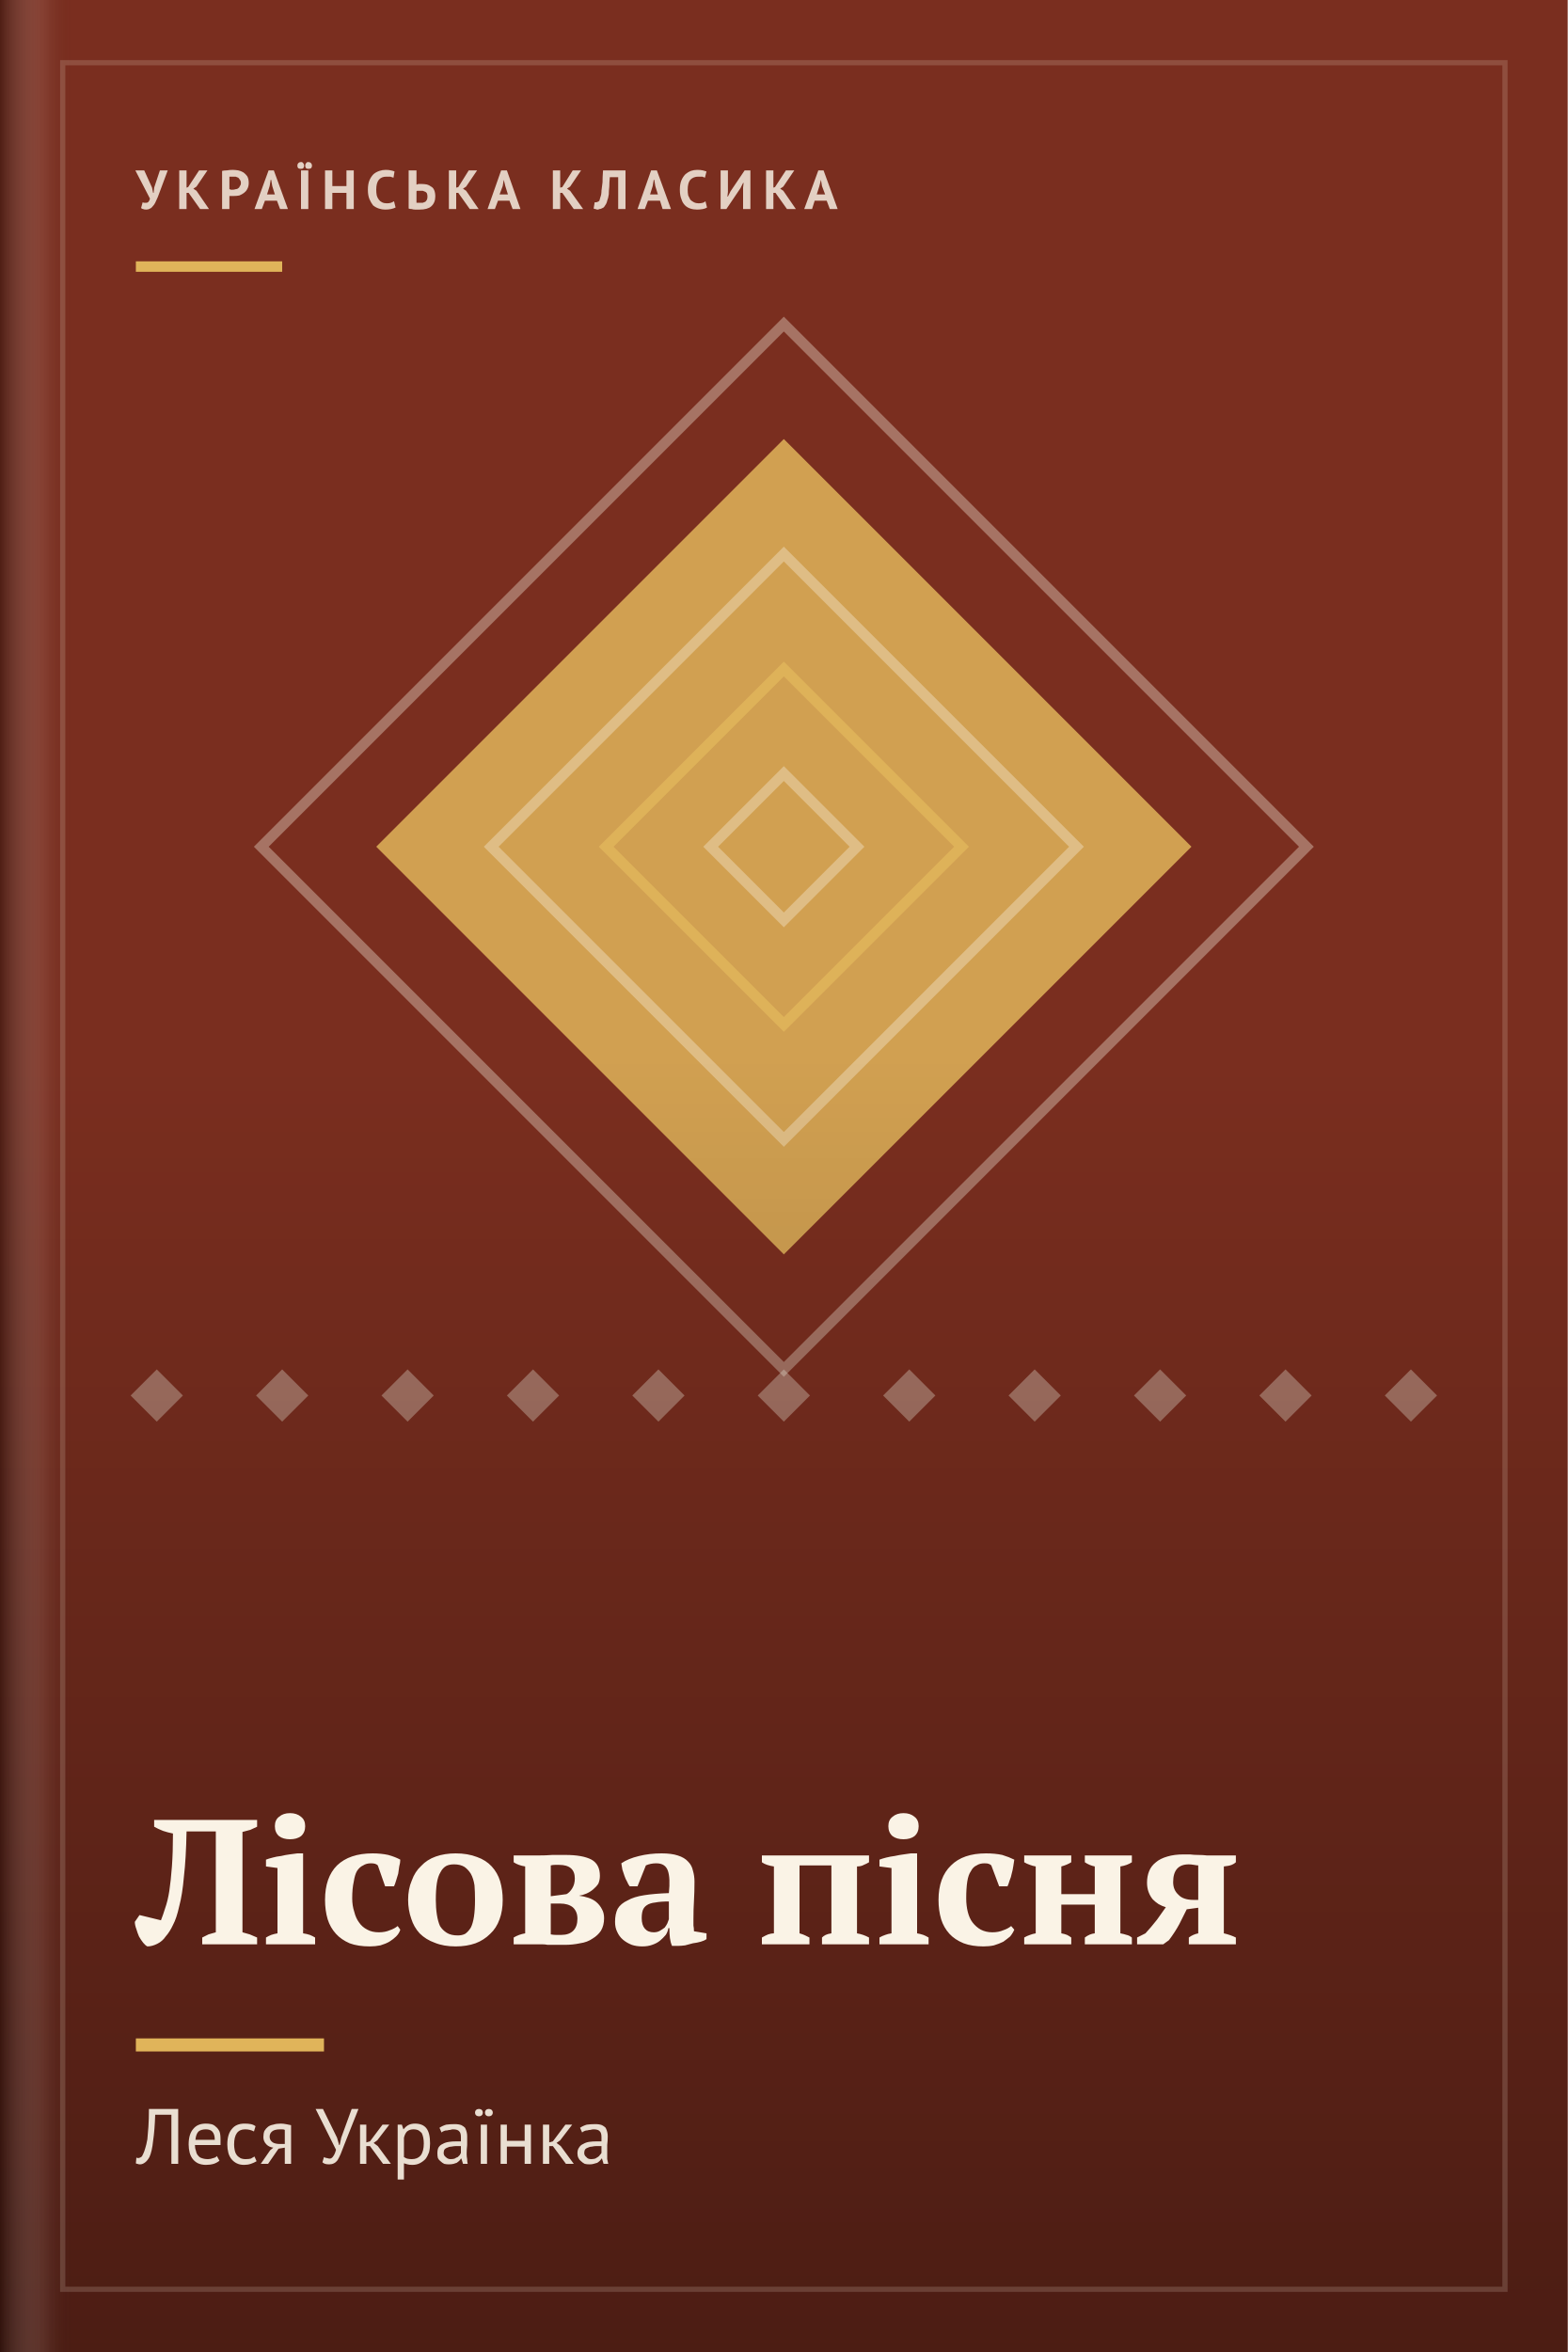
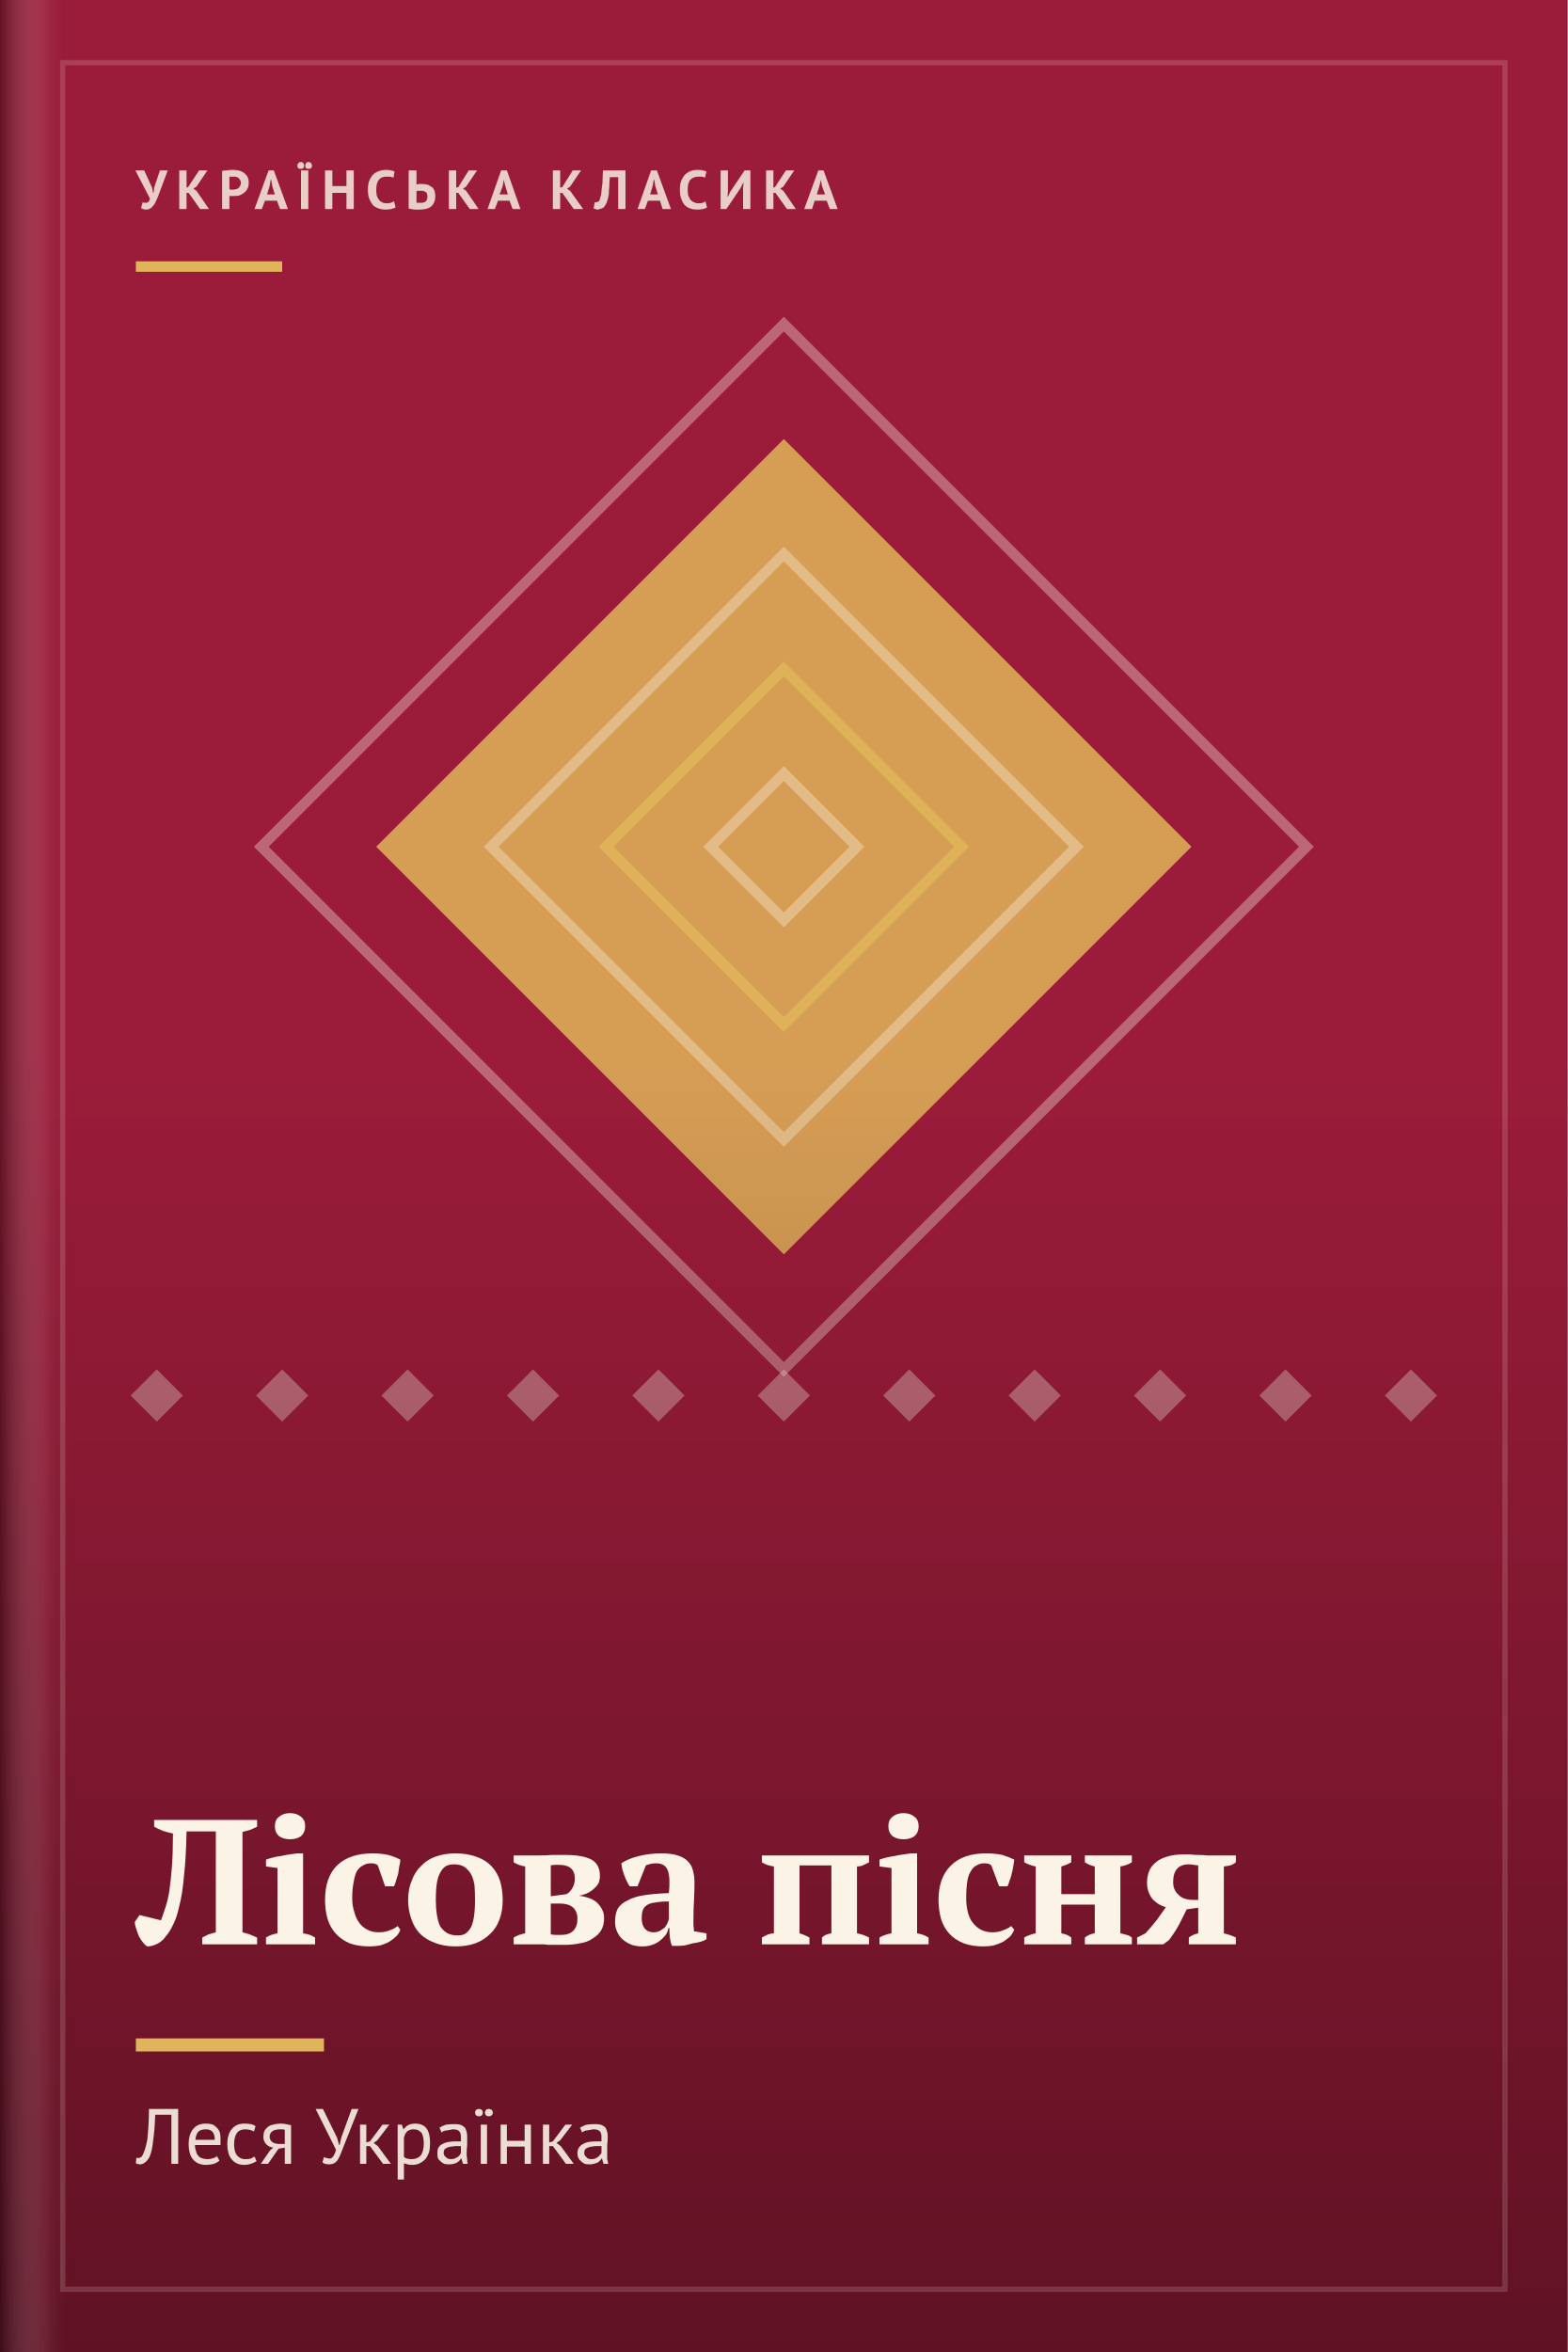
<svg xmlns="http://www.w3.org/2000/svg" viewBox="0 0 300 450" role="img" aria-label="Лісова пісня — Леся Українка">
  <defs>
    <linearGradient id="shade-classic-2" x1="0" y1="0" x2="0" y2="1">
      <stop offset=".45" stop-color="#000" stop-opacity="0" />
      <stop offset="1" stop-color="#000" stop-opacity=".38" />
    </linearGradient>
    <linearGradient id="spine-classic-2" x1="0" y1="0" x2="1" y2="0">
      <stop offset="0" stop-color="#000" stop-opacity=".35" />
      <stop offset=".6" stop-color="#fff" stop-opacity=".08" />
      <stop offset="1" stop-color="#000" stop-opacity="0" />
    </linearGradient>
  </defs>
-   <rect width="300" height="450" fill="#7a2e1f" />
+   <rect width="300" height="450" fill="#9b1c3a" />
  <path d="M150 62L250 162L150 262L50 162Z" fill="none" stroke="#faf3e6" stroke-opacity="0.35" stroke-width="2" />
  <path d="M150 84L228 162L150 240L72 162Z" fill="#e0b45a" fill-opacity=".85" />
  <path d="M150 106L206 162L150 218L94 162Z" fill="none" stroke="#faf3e6" stroke-opacity="0.35" stroke-width="2" />
  <path d="M150 128L184 162L150 196L116 162Z" fill="none" stroke="#e0b45a" stroke-opacity="0.9" stroke-width="2" />
  <path d="M150 148L164 162L150 176L136 162Z" fill="none" stroke="#faf3e6" stroke-opacity="0.35" stroke-width="2" />
  <path d="M30 262l5 5l-5 5l-5 -5Z" fill="#faf3e6" fill-opacity=".35" />
  <path d="M54 262l5 5l-5 5l-5 -5Z" fill="#faf3e6" fill-opacity=".35" />
  <path d="M78 262l5 5l-5 5l-5 -5Z" fill="#faf3e6" fill-opacity=".35" />
  <path d="M102 262l5 5l-5 5l-5 -5Z" fill="#faf3e6" fill-opacity=".35" />
  <path d="M126 262l5 5l-5 5l-5 -5Z" fill="#faf3e6" fill-opacity=".35" />
  <path d="M150 262l5 5l-5 5l-5 -5Z" fill="#faf3e6" fill-opacity=".35" />
  <path d="M174 262l5 5l-5 5l-5 -5Z" fill="#faf3e6" fill-opacity=".35" />
  <path d="M198 262l5 5l-5 5l-5 -5Z" fill="#faf3e6" fill-opacity=".35" />
  <path d="M222 262l5 5l-5 5l-5 -5Z" fill="#faf3e6" fill-opacity=".35" />
  <path d="M246 262l5 5l-5 5l-5 -5Z" fill="#faf3e6" fill-opacity=".35" />
  <path d="M270 262l5 5l-5 5l-5 -5Z" fill="#faf3e6" fill-opacity=".35" />
  <rect width="300" height="450" fill="url(#shade-classic-2)" />
  <rect width="14" height="450" fill="url(#spine-classic-2)" />
  <rect x="12" y="12" width="276" height="426" fill="none" stroke="#faf3e6" stroke-opacity=".16" />
  <path fill="#faf3e6" fill-opacity=".82" d="M27.6 32.6L29.1 35.9L29.3 36.9L29.4 36.9L29.5 35.9L30.6 32.6L32.1 32.6L30.2 37.7Q29.9 38.3 29.7 38.8Q29.5 39.2 29.2 39.5Q29.0 39.8 28.7 39.9Q28.4 40.1 28.0 40.1L28.0 40.1Q27.6 40.1 27.4 40.0Q27.2 40.0 27.0 39.8L27.0 39.8L27.3 38.7Q27.5 38.8 27.6 38.8Q27.8 38.8 28.0 38.8L28.0 38.8Q28.5 38.8 28.7 38.0L28.7 38.0L25.9 32.6L27.6 32.6ZM38.3 40L36.1 36.9L35.7 36.9L35.7 40L34.3 40L34.3 32.6L35.7 32.6L35.7 35.9L36.0 35.8L38.1 32.6L39.7 32.6L37.6 35.7L37.0 36.1L37.6 36.5L40.0 40L38.3 40ZM42.5 40L42.5 32.7Q42.9 32.6 43.4 32.6Q44.0 32.5 44.5 32.5L44.5 32.5Q45.0 32.5 45.6 32.6Q46.1 32.7 46.6 33.0Q47.0 33.3 47.3 33.7Q47.6 34.2 47.6 35.0L47.6 35.0Q47.6 35.7 47.3 36.2Q47.1 36.6 46.7 36.9Q46.3 37.2 45.8 37.4Q45.3 37.5 44.7 37.5L44.7 37.5Q44.7 37.5 44.6 37.5Q44.4 37.5 44.3 37.5Q44.2 37.5 44.1 37.5Q44.0 37.5 43.9 37.5L43.9 37.5L43.9 40L42.5 40ZM44.6 33.8L44.6 33.8Q44.4 33.8 44.2 33.8Q44.0 33.8 43.9 33.8L43.9 33.8L43.9 36.2Q43.9 36.2 44.0 36.2Q44.1 36.3 44.2 36.3Q44.3 36.3 44.4 36.3Q44.5 36.3 44.5 36.3L44.5 36.3Q44.8 36.3 45.1 36.2Q45.4 36.2 45.6 36.0Q45.8 35.9 45.9 35.6Q46.1 35.4 46.1 35.0L46.1 35.0Q46.1 34.6 45.9 34.4Q45.8 34.2 45.6 34.0Q45.4 33.9 45.1 33.8Q44.9 33.8 44.6 33.8ZM53.6 40L53.0 38.4L50.7 38.4L50.1 40L48.7 40L51.4 32.6L52.4 32.6L55.1 40L53.6 40ZM51.6 35.6L51.1 37.2L52.6 37.2L52.1 35.6L51.9 34.4L51.8 34.4L51.6 35.6ZM56.9 31.7L56.9 31.7Q56.9 31.4 57.1 31.2Q57.3 31.0 57.6 31.0L57.6 31.0Q57.9 31.0 58.0 31.2Q58.2 31.4 58.2 31.7L58.2 31.7Q58.2 32.0 58.0 32.2Q57.9 32.3 57.6 32.3L57.6 32.3Q57.3 32.3 57.1 32.2Q56.9 32.0 56.9 31.7ZM58.4 31.7L58.4 31.7Q58.4 31.4 58.6 31.2Q58.7 31.0 59.0 31.0L59.0 31.0Q59.3 31.0 59.5 31.2Q59.7 31.4 59.7 31.7L59.7 31.7Q59.7 32.0 59.5 32.2Q59.3 32.3 59.0 32.3L59.0 32.3Q58.7 32.3 58.6 32.2Q58.4 32.0 58.4 31.7ZM57.6 40L57.6 32.6L59.0 32.6L59.0 40L57.6 40ZM66.3 40L66.3 36.9L63.6 36.9L63.6 40L62.2 40L62.2 32.6L63.6 32.6L63.6 35.6L66.3 35.6L66.3 32.6L67.7 32.6L67.7 40L66.3 40ZM75.4 38.5L75.7 39.7Q75.3 39.9 74.8 40.0Q74.3 40.1 73.7 40.1L73.7 40.1Q73.1 40.1 72.5 39.9Q71.9 39.7 71.4 39.3Q71.0 38.8 70.7 38.1Q70.4 37.4 70.4 36.3L70.4 36.3Q70.4 35.2 70.7 34.5Q71.0 33.8 71.5 33.3Q72.0 32.9 72.6 32.7Q73.2 32.5 73.8 32.5L73.8 32.5Q74.4 32.5 74.8 32.6Q75.3 32.7 75.5 32.8L75.5 32.8L75.3 34.0Q75.0 33.9 74.7 33.8Q74.4 33.8 73.9 33.8L73.9 33.8Q73.0 33.8 72.5 34.4Q72.0 35.0 72.0 36.3L72.0 36.3Q72.0 36.9 72.1 37.4Q72.2 37.8 72.5 38.2Q72.7 38.5 73.1 38.7Q73.5 38.9 74.0 38.9L74.0 38.9Q74.5 38.9 74.8 38.8Q75.1 38.7 75.4 38.5L75.4 38.5ZM78.2 39.9L78.2 32.6L79.7 32.6L79.7 35.3Q79.7 35.3 79.8 35.3Q80.0 35.2 80.1 35.2Q80.2 35.2 80.4 35.2Q80.5 35.2 80.7 35.2L80.7 35.2Q81.2 35.2 81.7 35.3Q82.1 35.4 82.5 35.7Q82.9 35.9 83.1 36.4Q83.3 36.9 83.3 37.6L83.3 37.6Q83.3 38.8 82.5 39.5Q81.8 40.1 80.3 40.1L80.3 40.1Q80.2 40.1 79.9 40.1Q79.7 40.1 79.4 40.1Q79.1 40.1 78.8 40.0Q78.5 40.0 78.2 39.9L78.2 39.9ZM80.4 38.8L80.4 38.8Q80.7 38.8 80.9 38.8Q81.2 38.7 81.4 38.6Q81.6 38.4 81.7 38.2Q81.8 38.0 81.8 37.6L81.8 37.6Q81.8 37.3 81.7 37.0Q81.6 36.8 81.4 36.7Q81.2 36.6 80.9 36.5Q80.7 36.5 80.4 36.5L80.4 36.5Q80.3 36.5 80.2 36.5Q80.1 36.5 80.0 36.5Q79.9 36.5 79.8 36.5Q79.7 36.6 79.7 36.6L79.7 36.6L79.7 38.8Q79.8 38.8 80.0 38.8Q80.2 38.8 80.4 38.8ZM89.9 40L87.7 36.9L87.3 36.9L87.3 40L85.9 40L85.9 32.6L87.3 32.6L87.3 35.9L87.7 35.8L89.7 32.6L91.3 32.6L89.2 35.7L88.6 36.1L89.2 36.5L91.6 40L89.9 40ZM98.1 40L97.5 38.4L95.3 38.4L94.7 40L93.3 40L95.9 32.6L97.0 32.6L99.6 40L98.1 40ZM96.2 35.6L95.6 37.2L97.2 37.2L96.7 35.6L96.4 34.4L96.4 34.4L96.2 35.6ZM109.8 40L107.6 36.9L107.2 36.9L107.2 40L105.8 40L105.8 32.6L107.2 32.6L107.2 35.9L107.6 35.8L109.6 32.6L111.2 32.6L109.1 35.7L108.5 36.1L109.1 36.5L111.6 40L109.8 40ZM118.3 40L118.3 33.9L116.7 33.9Q116.6 34.9 116.6 35.7Q116.5 36.6 116.5 37.2Q116.4 37.9 116.2 38.4Q116.1 38.9 115.8 39.3L115.8 39.3Q115.7 39.5 115.5 39.7Q115.3 39.8 115.1 39.9Q114.9 40 114.7 40.0Q114.5 40.1 114.4 40.1L114.4 40.1Q114.1 40.1 114.0 40.0Q113.8 40 113.6 39.9L113.6 39.9L113.8 38.7Q113.9 38.7 113.9 38.7Q114.0 38.7 114.1 38.7L114.1 38.7Q114.2 38.7 114.4 38.6Q114.5 38.6 114.7 38.4L114.7 38.4Q114.8 38.1 114.9 37.7Q115.1 37.2 115.1 36.5Q115.2 35.9 115.3 34.9Q115.3 33.9 115.4 32.6L115.4 32.6L119.7 32.6L119.7 40L118.3 40ZM126.8 40L126.3 38.4L124.0 38.4L123.4 40L122.0 40L124.6 32.6L125.7 32.6L128.4 40L126.8 40ZM124.9 35.6L124.4 37.2L125.9 37.2L125.4 35.6L125.2 34.4L125.1 34.4L124.9 35.6ZM135.0 38.5L135.3 39.7Q135.0 39.9 134.5 40.0Q133.9 40.1 133.4 40.1L133.4 40.1Q132.7 40.1 132.1 39.9Q131.5 39.7 131.1 39.3Q130.6 38.8 130.4 38.1Q130.1 37.4 130.1 36.3L130.1 36.3Q130.1 35.2 130.4 34.5Q130.7 33.8 131.2 33.3Q131.7 32.9 132.2 32.7Q132.8 32.5 133.4 32.5L133.4 32.5Q134.1 32.5 134.5 32.6Q134.9 32.7 135.2 32.8L135.2 32.8L134.9 34.0Q134.7 33.9 134.4 33.8Q134.0 33.8 133.6 33.8L133.6 33.8Q132.7 33.8 132.1 34.4Q131.6 35.0 131.6 36.3L131.6 36.3Q131.6 36.9 131.7 37.4Q131.9 37.8 132.1 38.2Q132.4 38.5 132.8 38.7Q133.2 38.9 133.7 38.9L133.7 38.9Q134.1 38.9 134.5 38.8Q134.8 38.7 135.0 38.5L135.0 38.5ZM142.2 40L142.2 35.9L142.3 35.0L142.2 35.0L141.7 36.0L139.0 40L137.9 40L137.9 32.6L139.3 32.6L139.3 36.7L139.2 37.6L139.3 37.6L139.8 36.6L142.5 32.6L143.6 32.6L143.6 40L142.2 40ZM150.6 40L148.4 36.9L148.0 36.9L148.0 40L146.6 40L146.6 32.6L148.0 32.6L148.0 35.9L148.3 35.8L150.4 32.6L152.0 32.6L149.9 35.7L149.3 36.1L149.9 36.5L152.3 40L150.6 40ZM158.8 40L158.2 38.4L155.9 38.4L155.4 40L153.9 40L156.6 32.6L157.6 32.6L160.3 40L158.8 40ZM156.8 35.6L156.3 37.2L157.9 37.2L157.3 35.6L157.1 34.4L157.1 34.4L156.8 35.6Z" />
  <rect x="26" y="50" width="28" height="2" fill="#e0b45a" />
  <path fill="#faf3e6" d="M33.1 350.8L33.1 350.8Q32.1 350.6 31.2 350.3Q30.2 349.9 29.5 349.5L29.5 349.5L29.5 348.2L49.2 348.2L49.2 349.5Q48.6 349.8 47.9 350.1Q47.2 350.3 46.4 350.5L46.4 350.5L46.4 369.7Q47.1 369.9 47.8 370.1Q48.5 370.4 49.2 370.7L49.2 370.7L49.2 372L38.7 372L38.7 370.7Q39.3 370.4 39.9 370.1Q40.6 369.9 41.3 369.7L41.3 369.7L41.3 350.4L35.7 350.4Q35.6 355.6 35.2 359.0Q34.9 362.5 34.3 364.7Q33.8 367.0 33.1 368.3Q32.5 369.6 31.7 370.5L31.7 370.5Q31.1 371.4 30.1 371.9Q29.1 372.4 28.2 372.4L28.2 372.4Q27.8 372.2 27.4 371.7Q27.0 371.2 26.6 370.5Q26.3 369.8 26.1 369.1Q25.8 368.3 25.8 367.7L25.8 367.7L26.7 366.4L30.8 367.4Q31.2 366.4 31.6 365.1Q32.1 363.7 32.4 361.8Q32.7 359.8 32.9 357.1Q33.1 354.4 33.1 350.8ZM60.3 370.7L60.3 372L50.9 372L50.9 370.7Q51.4 370.4 51.9 370.2Q52.5 370.0 53.1 369.9L53.1 369.9L53.1 357.4L50.9 357.1L50.9 355.8Q51.4 355.6 52.2 355.4Q52.9 355.2 53.8 355.1Q54.6 354.9 55.4 354.8Q56.3 354.7 56.9 354.6L56.9 354.6L58.0 354.6L58.0 369.9Q58.7 370.0 59.3 370.2Q59.8 370.4 60.3 370.7L60.3 370.7ZM52.6 349.4L52.6 349.4Q52.6 348.2 53.4 347.6Q54.2 346.9 55.5 346.9L55.5 346.9Q56.8 346.9 57.6 347.6Q58.4 348.2 58.4 349.4L58.4 349.4Q58.4 350.6 57.6 351.3Q56.8 351.9 55.5 351.9L55.5 351.9Q54.2 351.9 53.4 351.3Q52.6 350.6 52.6 349.4ZM76.1 368.5L76.6 369.2Q76.4 369.9 75.8 370.5Q75.3 371.0 74.5 371.5Q73.8 371.9 72.8 372.2Q71.8 372.4 70.8 372.4L70.8 372.4Q68.5 372.4 66.9 371.8Q65.3 371.1 64.3 370.0Q63.2 368.8 62.7 367.2Q62.2 365.5 62.2 363.5L62.2 363.5Q62.2 359.2 64.5 356.9Q66.9 354.6 71.3 354.6L71.3 354.6Q72.9 354.6 74.3 354.9Q75.7 355.3 76.6 355.8L76.6 355.8Q76.6 356.4 76.4 357.1Q76.3 357.8 76.2 358.5Q76.0 359.1 75.8 359.8Q75.6 360.5 75.4 360.9L75.4 360.9L73.7 360.9L72.3 356.9Q72.1 356.7 71.8 356.6Q71.5 356.5 71.0 356.5L71.0 356.5Q70.1 356.5 69.5 356.9Q68.8 357.2 68.3 358.0Q67.9 358.7 67.7 360.0Q67.4 361.3 67.4 363.2L67.4 363.2Q67.4 364.6 67.8 365.8Q68.1 367.0 68.7 367.8Q69.3 368.7 70.3 369.2Q71.2 369.7 72.5 369.7L72.5 369.7Q73.7 369.7 74.6 369.3Q75.5 369.0 76.1 368.5L76.1 368.5ZM78.1 363.5L78.1 363.5Q78.1 361.4 78.8 359.8Q79.4 358.1 80.6 357.0Q81.7 355.8 83.4 355.2Q85.1 354.6 87.2 354.6L87.2 354.6Q89.5 354.6 91.3 355.3Q93.0 355.9 94.1 357.1Q95.2 358.3 95.7 359.9Q96.2 361.6 96.2 363.5L96.2 363.5Q96.2 365.6 95.6 367.2Q95.0 368.9 93.8 370.0Q92.6 371.2 91.0 371.8Q89.3 372.4 87.2 372.4L87.2 372.4Q84.9 372.4 83.2 371.7Q81.5 371.1 80.3 369.9Q79.2 368.7 78.7 367.1Q78.1 365.4 78.1 363.5ZM83.4 363.5L83.4 363.5Q83.4 365.0 83.6 366.3Q83.8 367.6 84.2 368.5Q84.7 369.3 85.5 369.8Q86.3 370.3 87.6 370.3L87.6 370.3Q88.4 370.3 89.0 370.0Q89.6 369.6 90.1 368.8Q90.5 368.0 90.7 366.7Q90.9 365.4 90.9 363.5L90.9 363.5Q90.9 361.9 90.8 360.7Q90.6 359.4 90.1 358.5Q89.6 357.7 88.9 357.2Q88.1 356.7 86.9 356.7L86.9 356.7Q86.0 356.7 85.4 357.0Q84.7 357.4 84.3 358.2Q83.8 359.0 83.6 360.3Q83.4 361.6 83.4 363.5ZM115.6 367.0L115.6 367.0Q115.6 368.4 115.0 369.4Q114.4 370.3 113.4 370.9Q112.4 371.6 111.0 371.8Q109.6 372.1 108.1 372.1L108.1 372.1Q107.0 372.1 106.2 372.1Q105.4 372.1 104.8 372.1Q104.3 372.0 103.8 372.0Q103.4 372 103.0 372L103.0 372L98.3 372L98.3 370.7Q99.3 370.1 100.5 369.9L100.5 369.9L100.5 357.1Q99.2 356.9 98.3 356.3L98.3 356.3L98.3 355L102.8 355Q104.5 355 105.7 354.9Q107.0 354.9 108.2 354.9L108.2 354.9Q111.5 354.9 113.2 355.8Q114.8 356.7 114.8 358.9L114.8 358.9Q114.8 359.7 114.5 360.4Q114.1 361.0 113.5 361.5Q112.9 362.0 112.2 362.3Q111.5 362.6 110.8 362.7L110.8 362.7Q111.7 362.8 112.6 363.1Q113.5 363.4 114.1 363.9Q114.8 364.5 115.2 365.3Q115.6 366.0 115.6 367.0ZM105.4 364.2L105.4 370.1Q105.9 370.2 106.4 370.2Q107.0 370.2 107.4 370.2L107.4 370.2Q108.9 370.2 109.7 369.4Q110.5 368.6 110.5 367.1L110.5 367.1Q110.5 365.7 109.6 364.9Q108.7 364.2 107.2 364.2L107.2 364.2L105.4 364.2ZM105.4 356.9L105.4 362.8L108.4 362.4Q109.0 362.1 109.5 361.3Q110.0 360.5 110.0 359.4L110.0 359.4Q110.0 356.8 107.0 356.8L107.0 356.8Q106.6 356.8 106.2 356.8Q105.8 356.8 105.4 356.9L105.4 356.9ZM132.7 367.1L132.7 367.1Q132.7 367.8 132.7 368.4Q132.8 368.9 132.8 369.5L132.8 369.5L135.2 369.9L135.2 371.0Q134.8 371.3 134.1 371.5Q133.4 371.7 132.6 371.8Q131.8 372.0 131.1 372.2Q130.3 372.3 129.8 372.3L129.8 372.3L128.6 372.3Q128.3 371.6 128.2 370.8Q128.1 370.0 128.1 368.9L128.1 368.9L127.9 368.9Q127.8 369.6 127.4 370.2Q126.9 370.8 126.3 371.3Q125.7 371.8 124.8 372.1Q124.0 372.4 122.9 372.4L122.9 372.4Q121.8 372.4 120.9 372.1Q119.9 371.7 119.2 371.1Q118.5 370.5 118.1 369.6Q117.7 368.8 117.7 367.7L117.7 367.7Q117.7 366.2 118.2 365.2Q118.8 364.2 120.1 363.6Q121.3 362.9 123.3 362.6Q125.2 362.3 128 362.2L128 362.2Q128.3 359.3 127.8 357.9Q127.3 356.5 125.6 356.5L125.6 356.5Q124.5 356.5 123.6 356.9L123.6 356.9L122.0 360.9L120.5 360.9Q120.2 360.5 120.0 360.0Q119.7 359.5 119.5 358.9Q119.3 358.3 119.1 357.7Q119.0 357.1 118.9 356.5L118.9 356.5Q120.2 355.6 122.3 355.1Q124.3 354.6 126.6 354.6L126.6 354.6Q128.5 354.6 129.7 355.0Q131.0 355.4 131.7 356.2Q132.4 356.9 132.6 357.9Q132.9 358.9 132.9 360.0L132.9 360.0Q132.9 362.0 132.8 363.7Q132.7 365.3 132.7 367.1ZM125.1 369.7L125.1 369.7Q125.8 369.7 126.3 369.4Q126.8 369.1 127.2 368.8Q127.5 368.4 127.7 368.0Q127.9 367.5 128 367.2L128 367.2L128 363.8Q126.4 363.8 125.4 364.0Q124.4 364.1 123.8 364.5Q123.2 364.9 123.0 365.5Q122.8 366.1 122.8 367.0L122.8 367.0Q122.8 368.3 123.4 369.0Q124.0 369.7 125.1 369.7ZM154.9 370.7L154.9 372L145.8 372L145.8 370.7Q146.5 370.3 147.0 370.1Q147.6 369.9 148.1 369.9L148.1 369.9L148.1 357.1Q147.4 357.0 146.8 356.8Q146.2 356.6 145.8 356.3L145.8 356.3L145.8 355L166.3 355L166.3 356.3Q165.8 356.6 165.3 356.8Q164.8 357.1 164.0 357.1L164.0 357.1L164.0 369.9Q165.2 370.1 166.3 370.7L166.3 370.7L166.3 372L157.3 372L157.3 370.7Q157.6 370.4 158.0 370.2Q158.4 370.0 159.1 369.9L159.1 369.9L159.1 356.9L153.0 356.9L153.0 369.9Q153.7 370.1 154.1 370.3Q154.5 370.5 154.9 370.7L154.9 370.7ZM177.7 370.7L177.7 372L168.3 372L168.3 370.7Q168.8 370.4 169.4 370.2Q169.9 370.0 170.6 369.9L170.6 369.9L170.6 357.4L168.3 357.1L168.3 355.8Q168.8 355.6 169.6 355.4Q170.4 355.2 171.2 355.1Q172.1 354.9 172.9 354.8Q173.7 354.7 174.3 354.6L174.3 354.6L175.5 354.6L175.5 369.9Q176.1 370.0 176.7 370.2Q177.2 370.4 177.7 370.7L177.7 370.7ZM170.0 349.4L170.0 349.4Q170.0 348.2 170.8 347.6Q171.6 346.9 172.9 346.9L172.9 346.9Q174.2 346.9 175.0 347.6Q175.8 348.2 175.8 349.4L175.8 349.4Q175.8 350.6 175.0 351.3Q174.2 351.9 172.9 351.9L172.9 351.9Q171.6 351.9 170.8 351.3Q170.0 350.6 170.0 349.4ZM193.5 368.5L194.1 369.2Q193.8 369.9 193.3 370.5Q192.7 371.0 192.0 371.5Q191.2 371.9 190.2 372.2Q189.3 372.4 188.2 372.4L188.2 372.4Q186.0 372.4 184.4 371.8Q182.7 371.1 181.7 370.0Q180.6 368.8 180.1 367.2Q179.6 365.5 179.6 363.5L179.6 363.5Q179.6 359.2 182.0 356.9Q184.3 354.6 188.7 354.6L188.7 354.6Q190.4 354.6 191.8 354.9Q193.1 355.3 194.1 355.8L194.1 355.8Q194.0 356.4 193.9 357.1Q193.8 357.8 193.6 358.5Q193.5 359.1 193.2 359.8Q193.0 360.5 192.8 360.9L192.8 360.9L191.2 360.9L189.7 356.9Q189.5 356.7 189.2 356.6Q189.0 356.5 188.4 356.5L188.4 356.5Q187.5 356.5 186.9 356.9Q186.2 357.2 185.8 358.0Q185.3 358.7 185.1 360.0Q184.9 361.3 184.9 363.2L184.9 363.2Q184.9 364.6 185.2 365.8Q185.5 367.0 186.1 367.8Q186.8 368.7 187.7 369.2Q188.7 369.7 189.9 369.7L189.9 369.7Q191.1 369.7 192.0 369.3Q192.9 369.0 193.5 368.5L193.5 368.5ZM205.0 370.7L205.0 372L196 372L196 370.7Q196.5 370.4 197.1 370.2Q197.6 370.0 198.2 369.9L198.2 369.9L198.2 357.1Q197.6 357.0 197.1 356.8Q196.5 356.6 196 356.3L196 356.3L196 355L205.0 355L205.0 356.3Q204.2 356.8 203.1 357.1L203.1 357.1L203.1 362.4L209.5 362.4L209.5 357.1Q208.5 356.9 207.6 356.3L207.6 356.3L207.6 355L216.6 355L216.6 356.3Q215.7 356.9 214.4 357.1L214.4 357.1L214.4 369.9Q215.0 370.0 215.6 370.2Q216.1 370.3 216.6 370.7L216.6 370.7L216.6 372L207.6 372L207.6 370.7Q208.5 370.0 209.5 369.9L209.5 369.9L209.5 364.4L203.1 364.4L203.1 369.9Q203.7 370.0 204.2 370.2Q204.6 370.4 205.0 370.7L205.0 370.7ZM219.5 360.2L219.5 360.2Q219.5 359.0 219.9 358.0Q220.3 357.0 221.2 356.3Q222.0 355.6 223.4 355.2Q224.7 354.8 226.5 354.8L226.5 354.8Q226.9 354.8 227.7 354.8Q228.5 354.9 229.3 354.9Q230.2 354.9 231.0 355.0Q231.7 355 232.2 355L232.2 355L236.5 355L236.5 356.3Q236.2 356.6 235.7 356.8Q235.2 357.0 234.2 357.1L234.2 357.1L234.2 369.9Q235.5 370.2 236.5 370.7L236.5 370.7L236.5 372L227.5 372L227.5 370.7Q228.3 370.1 229.3 369.9L229.3 369.9L229.3 365.0L227.1 365.3Q226.5 366.5 225.7 368.1Q224.9 369.6 223.7 371.2L223.7 371.2L222.6 372L217.6 372L217.6 370.7L219.2 369.9Q220.3 368.7 221.4 367.3Q222.4 365.9 223.1 364.9L223.1 364.9Q222.4 364.7 221.7 364.3Q221.1 363.9 220.6 363.4Q220.1 362.8 219.8 362.0Q219.5 361.2 219.5 360.2ZM229.3 363.5L229.3 356.9Q229.0 356.9 228.5 356.8Q227.9 356.7 227.5 356.7L227.5 356.7Q224.5 356.7 224.5 360.1L224.5 360.1Q224.5 361.6 225.5 362.5Q226.4 363.5 228.4 363.5L228.4 363.5L229.3 363.5Z" />
  <rect x="26" y="390" width="36" height="2.5" fill="#e0b45a" />
  <path fill="#faf3e6" fill-opacity=".9" d="M32.8 414L32.8 404.6L29.7 404.6Q29.6 407.6 29.3 409.6Q29.1 411.6 28.6 412.7L28.6 412.7Q28.2 413.4 27.8 413.7Q27.3 414.1 26.8 414.1L26.8 414.1Q26.5 414.1 26.3 414.0Q26.1 414 26.0 413.9L26.0 413.9L26.1 412.8Q26.3 412.9 26.4 412.9L26.4 412.9Q26.7 412.9 27.0 412.7Q27.2 412.6 27.4 412.1L27.4 412.1Q27.6 411.7 27.8 411.0Q28.0 410.4 28.2 409.3Q28.3 408.3 28.4 406.9Q28.5 405.4 28.5 403.5L28.5 403.5L34.1 403.5L34.1 414L32.8 414ZM41.5 412.5L42.0 413.4Q41.5 413.8 40.9 414.0Q40.2 414.2 39.4 414.2L39.4 414.2Q38.6 414.2 37.9 413.9Q37.3 413.6 36.9 413.1Q36.5 412.6 36.3 411.9Q36.1 411.1 36.1 410.3L36.1 410.3Q36.1 408.3 37.0 407.3Q37.8 406.3 39.4 406.3L39.4 406.3Q39.9 406.3 40.4 406.4Q40.9 406.5 41.3 406.9Q41.7 407.2 42.0 407.8Q42.2 408.3 42.2 409.3L42.2 409.3Q42.2 409.8 42.2 410.4L42.2 410.4L37.3 410.4Q37.3 411.0 37.5 411.5Q37.6 412.1 37.9 412.4Q38.2 412.8 38.6 412.9Q39.1 413.1 39.8 413.1L39.8 413.1Q40.3 413.1 40.8 412.9Q41.3 412.8 41.5 412.5L41.5 412.5ZM39.4 407.4L39.4 407.4Q38.5 407.4 38.0 407.8Q37.5 408.3 37.4 409.4L37.4 409.4L41.1 409.4Q41.1 408.3 40.6 407.8Q40.2 407.4 39.4 407.4ZM48.7 412.6L49.1 413.5Q48.6 413.8 48.0 414.0Q47.4 414.2 46.7 414.2L46.7 414.2Q45.9 414.2 45.3 413.9Q44.7 413.6 44.3 413.1Q43.9 412.6 43.7 411.9Q43.5 411.1 43.5 410.3L43.5 410.3Q43.5 408.3 44.4 407.3Q45.2 406.3 46.8 406.3L46.8 406.3Q47.5 406.3 48.0 406.4Q48.5 406.5 48.9 406.8L48.9 406.8L48.6 407.8Q48.2 407.6 47.8 407.5Q47.4 407.4 46.9 407.4L46.9 407.4Q44.8 407.4 44.8 410.3L44.8 410.3Q44.8 410.8 44.9 411.3Q45.0 411.9 45.3 412.3Q45.5 412.6 46.0 412.9Q46.4 413.1 47.0 413.1L47.0 413.1Q47.6 413.1 48.0 413.0Q48.4 412.8 48.7 412.6L48.7 412.6ZM54.5 414L54.5 410.9L53.3 411.1L51.3 414L49.9 414L51.7 411.4L52.3 410.9Q51.5 410.8 51.0 410.3Q50.4 409.7 50.4 408.9L50.4 408.9Q50.4 408.2 50.6 407.7Q50.9 407.2 51.3 406.9Q51.7 406.6 52.3 406.5Q52.9 406.3 53.7 406.3L53.7 406.3Q54.2 406.3 54.7 406.4Q55.2 406.5 55.7 406.6L55.7 406.6L55.7 414L54.5 414ZM54.5 410.2L54.5 407.5Q54.3 407.4 54.0 407.4Q53.8 407.4 53.6 407.4L53.6 407.4Q52.7 407.4 52.2 407.7Q51.6 408.1 51.6 408.8L51.6 408.8Q51.6 409.5 52.2 409.9Q52.7 410.2 53.6 410.2L53.6 410.2Q53.6 410.2 53.6 410.2Q53.7 410.2 53.8 410.2Q53.8 410.2 54.0 410.2Q54.2 410.2 54.5 410.2L54.5 410.2ZM61.8 403.5L64.5 409.0L64.9 410.4L65.0 410.4L65.3 409.0L67.3 403.5L68.6 403.5L65.9 410.3Q65.5 411.4 65.2 412.1Q64.9 412.8 64.6 413.3Q64.3 413.7 63.9 413.9Q63.5 414.1 63.0 414.1L63.0 414.1Q62.5 414.1 62.2 414.0Q61.9 413.9 61.7 413.7L61.7 413.7L62.0 412.7Q62.3 412.9 62.6 412.9Q62.9 413.0 63.1 413.0L63.1 413.0Q63.5 413.0 63.8 412.5Q64.1 412.1 64.3 411.3L64.3 411.3L60.4 403.5L61.8 403.5ZM73.3 414L70.8 410.6L70.1 410.6L70.1 414L68.9 414L68.9 406.5L70.1 406.5L70.1 409.9L70.8 409.7L73.2 406.5L74.5 406.5L72.2 409.5L71.5 410.0L72.3 410.6L74.8 414L73.3 414ZM76.1 417L76.1 406.5L76.9 406.5L77.2 407.4L77.2 407.4Q77.6 406.9 78.1 406.6Q78.7 406.3 79.4 406.3L79.4 406.3Q80.9 406.3 81.6 407.2Q82.3 408.1 82.3 410.1L82.3 410.1Q82.3 411.0 82.1 411.8Q81.8 412.6 81.4 413.1Q80.9 413.6 80.3 413.9Q79.7 414.2 78.9 414.2L78.9 414.2Q78.3 414.2 78.0 414.1Q77.7 414.0 77.3 413.9L77.3 413.9L77.3 417L76.1 417ZM79.1 407.4L79.1 407.4Q78.4 407.4 77.9 407.8Q77.5 408.2 77.3 409.0L77.3 409.0L77.3 412.7Q77.6 412.9 77.9 413.0Q78.3 413.1 78.8 413.1L78.8 413.1Q79.9 413.1 80.5 412.4Q81.1 411.6 81.1 410.1L81.1 410.1Q81.1 409.5 81.0 409.0Q80.9 408.5 80.7 408.1Q80.4 407.8 80.1 407.6Q79.7 407.4 79.1 407.4ZM84.5 408.0L84.1 407.1Q84.7 406.7 85.4 406.5Q86.2 406.4 87.0 406.4L87.0 406.4Q87.8 406.4 88.3 406.6Q88.7 406.8 89.0 407.1Q89.2 407.5 89.3 407.9Q89.4 408.3 89.4 408.7L89.4 408.7Q89.4 409.6 89.4 410.4Q89.3 411.3 89.3 412.1L89.3 412.1Q89.3 412.6 89.4 413.1Q89.4 413.6 89.5 414.0L89.5 414.0L88.6 414.0L88.3 413.0L88.2 413.0Q88.1 413.2 87.9 413.4Q87.7 413.6 87.4 413.8Q87.1 413.9 86.8 414.0Q86.4 414.1 85.9 414.1L85.9 414.1Q85.4 414.1 85.0 414.0Q84.6 413.8 84.3 413.5Q84.0 413.3 83.8 412.9Q83.7 412.5 83.7 412.0L83.7 412.0Q83.7 411.3 83.9 410.9Q84.2 410.4 84.7 410.2Q85.2 409.9 85.9 409.8Q86.5 409.7 87.4 409.7L87.4 409.7Q87.6 409.7 87.8 409.7Q88.0 409.7 88.2 409.7L88.2 409.7Q88.2 409.3 88.2 408.9L88.2 408.9Q88.2 408.1 87.9 407.8Q87.6 407.4 86.7 407.4L86.7 407.4Q86.4 407.4 86.2 407.5Q85.9 407.5 85.6 407.6Q85.2 407.6 85.0 407.7Q84.7 407.8 84.5 408.0L84.5 408.0ZM86.2 413.1L86.2 413.1Q86.7 413.1 87.0 413.0Q87.3 412.8 87.6 412.7Q87.8 412.5 88.0 412.3Q88.1 412.1 88.2 411.9L88.2 411.9L88.2 410.6Q88.0 410.6 87.8 410.6Q87.5 410.6 87.3 410.6L87.3 410.6Q86.9 410.6 86.4 410.7Q86.0 410.7 85.6 410.9Q85.3 411 85.1 411.2Q84.9 411.5 84.9 411.9L84.9 411.9Q84.9 412.4 85.3 412.7Q85.7 413.1 86.2 413.1ZM90.9 404.2L90.9 404.2Q90.9 403.9 91.1 403.7Q91.3 403.5 91.7 403.5L91.7 403.5Q92.0 403.5 92.2 403.7Q92.4 403.9 92.4 404.2L92.4 404.2Q92.4 404.5 92.2 404.7Q92.0 404.9 91.7 404.9L91.7 404.9Q91.3 404.9 91.1 404.7Q90.9 404.5 90.9 404.2ZM92.8 404.2L92.8 404.2Q92.8 403.9 93.0 403.7Q93.2 403.5 93.5 403.5L93.5 403.5Q93.9 403.5 94.1 403.7Q94.3 403.9 94.3 404.2L94.3 404.2Q94.3 404.5 94.1 404.7Q93.9 404.9 93.5 404.9L93.5 404.9Q93.2 404.9 93.0 404.7Q92.8 404.5 92.8 404.2ZM92.0 414L92.0 406.5L93.2 406.5L93.2 414L92.0 414ZM100.4 414L100.4 410.7L97.0 410.7L97.0 414L95.8 414L95.8 406.5L97.0 406.5L97.0 409.6L100.4 409.6L100.4 406.5L101.6 406.5L101.6 414L100.4 414ZM108.3 414L105.8 410.6L105.1 410.6L105.1 414L103.9 414L103.9 406.5L105.1 406.5L105.1 409.9L105.8 409.7L108.2 406.5L109.5 406.5L107.2 409.5L106.5 410.0L107.3 410.6L109.8 414L108.3 414ZM111.4 408.0L111.0 407.1Q111.6 406.7 112.3 406.5Q113.1 406.4 113.9 406.4L113.9 406.4Q114.7 406.4 115.2 406.6Q115.6 406.8 115.9 407.1Q116.1 407.5 116.2 407.9Q116.3 408.3 116.3 408.7L116.3 408.7Q116.3 409.6 116.2 410.4Q116.2 411.3 116.2 412.1L116.2 412.1Q116.2 412.6 116.2 413.1Q116.3 413.6 116.4 414.0L116.4 414.0L115.5 414.0L115.2 413.0L115.1 413.0Q115.0 413.2 114.8 413.4Q114.6 413.6 114.3 413.8Q114.0 413.9 113.6 414.0Q113.3 414.1 112.8 414.1L112.8 414.1Q112.3 414.1 111.9 414.0Q111.5 413.8 111.2 413.5Q110.9 413.3 110.7 412.9Q110.5 412.5 110.5 412.0L110.5 412.0Q110.5 411.3 110.8 410.9Q111.1 410.4 111.6 410.2Q112.1 409.9 112.7 409.8Q113.4 409.7 114.2 409.7L114.2 409.7Q114.5 409.7 114.7 409.7Q114.9 409.7 115.1 409.7L115.1 409.7Q115.1 409.3 115.1 408.9L115.1 408.9Q115.1 408.1 114.8 407.8Q114.5 407.4 113.6 407.4L113.6 407.4Q113.3 407.4 113.0 407.5Q112.7 407.5 112.4 407.6Q112.1 407.6 111.9 407.7Q111.6 407.8 111.4 408.0L111.4 408.0ZM113.1 413.1L113.1 413.1Q113.5 413.1 113.9 413.0Q114.2 412.8 114.4 412.7Q114.7 412.5 114.8 412.3Q115.0 412.1 115.1 411.9L115.1 411.9L115.1 410.6Q114.9 410.6 114.6 410.6Q114.4 410.6 114.2 410.6L114.2 410.6Q113.7 410.6 113.3 410.7Q112.9 410.7 112.5 410.9Q112.2 411 112.0 411.2Q111.8 411.5 111.8 411.9L111.8 411.9Q111.8 412.4 112.2 412.7Q112.5 413.1 113.1 413.1Z" />
</svg>
